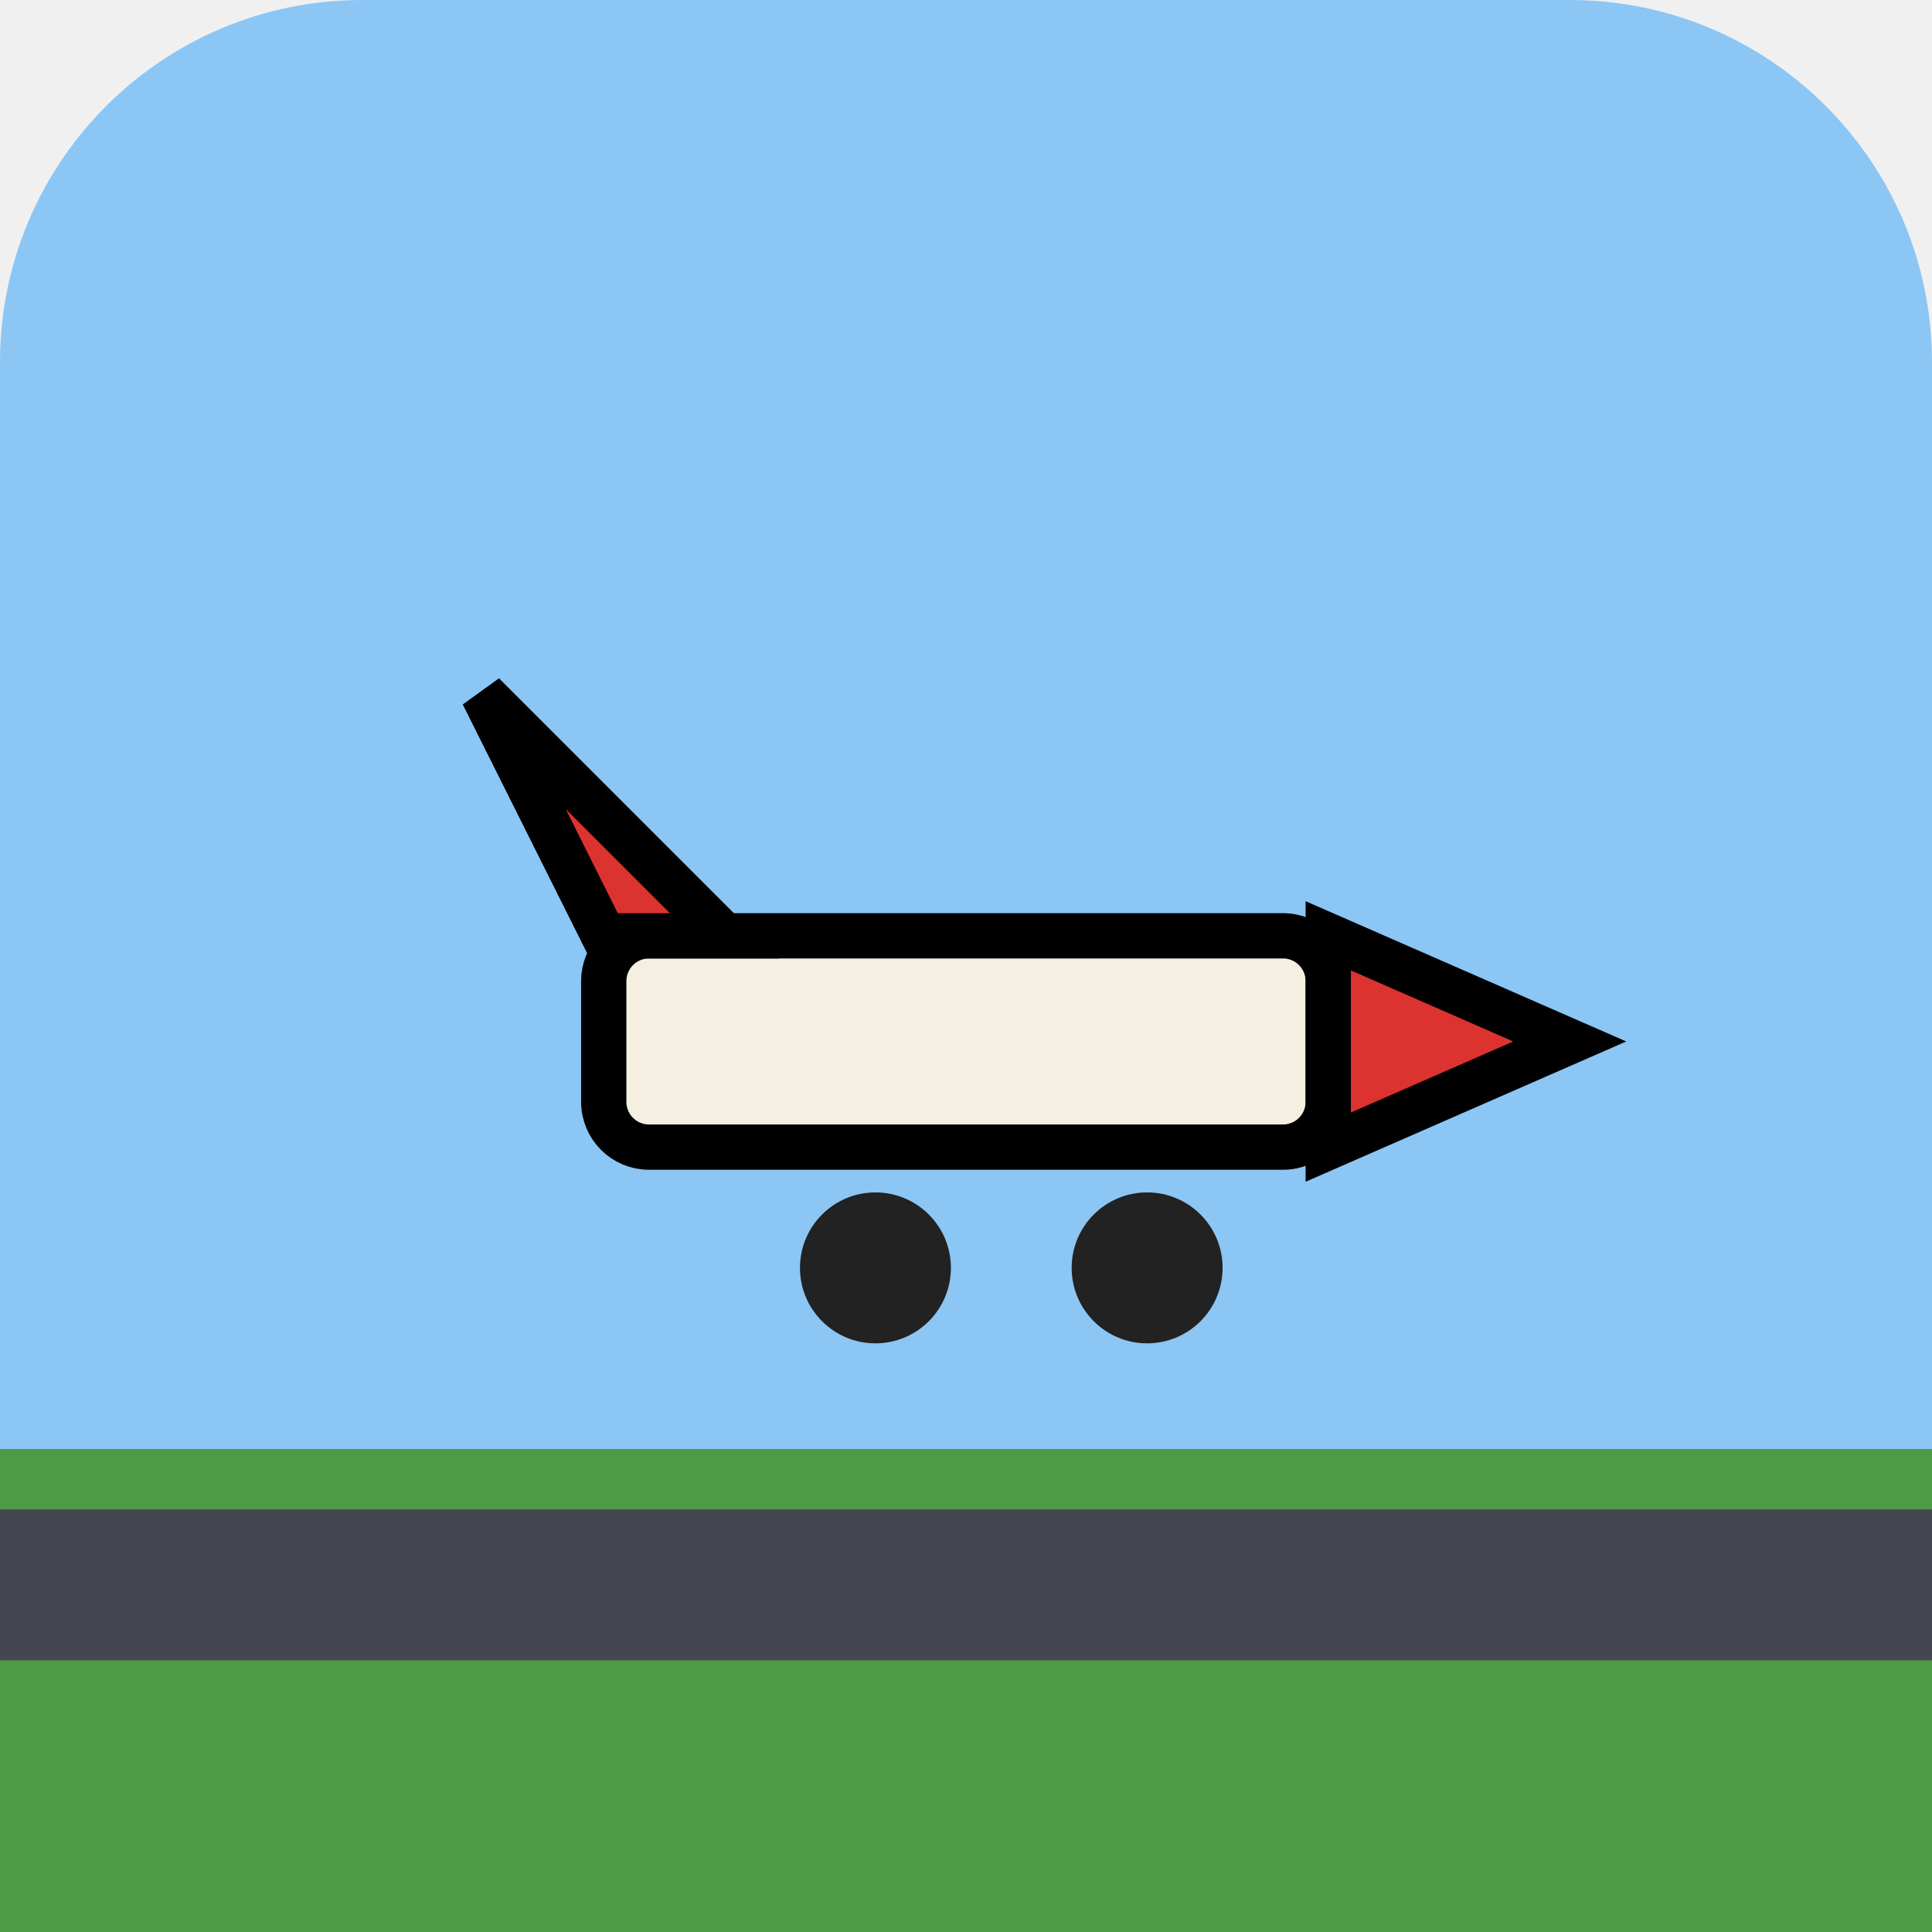
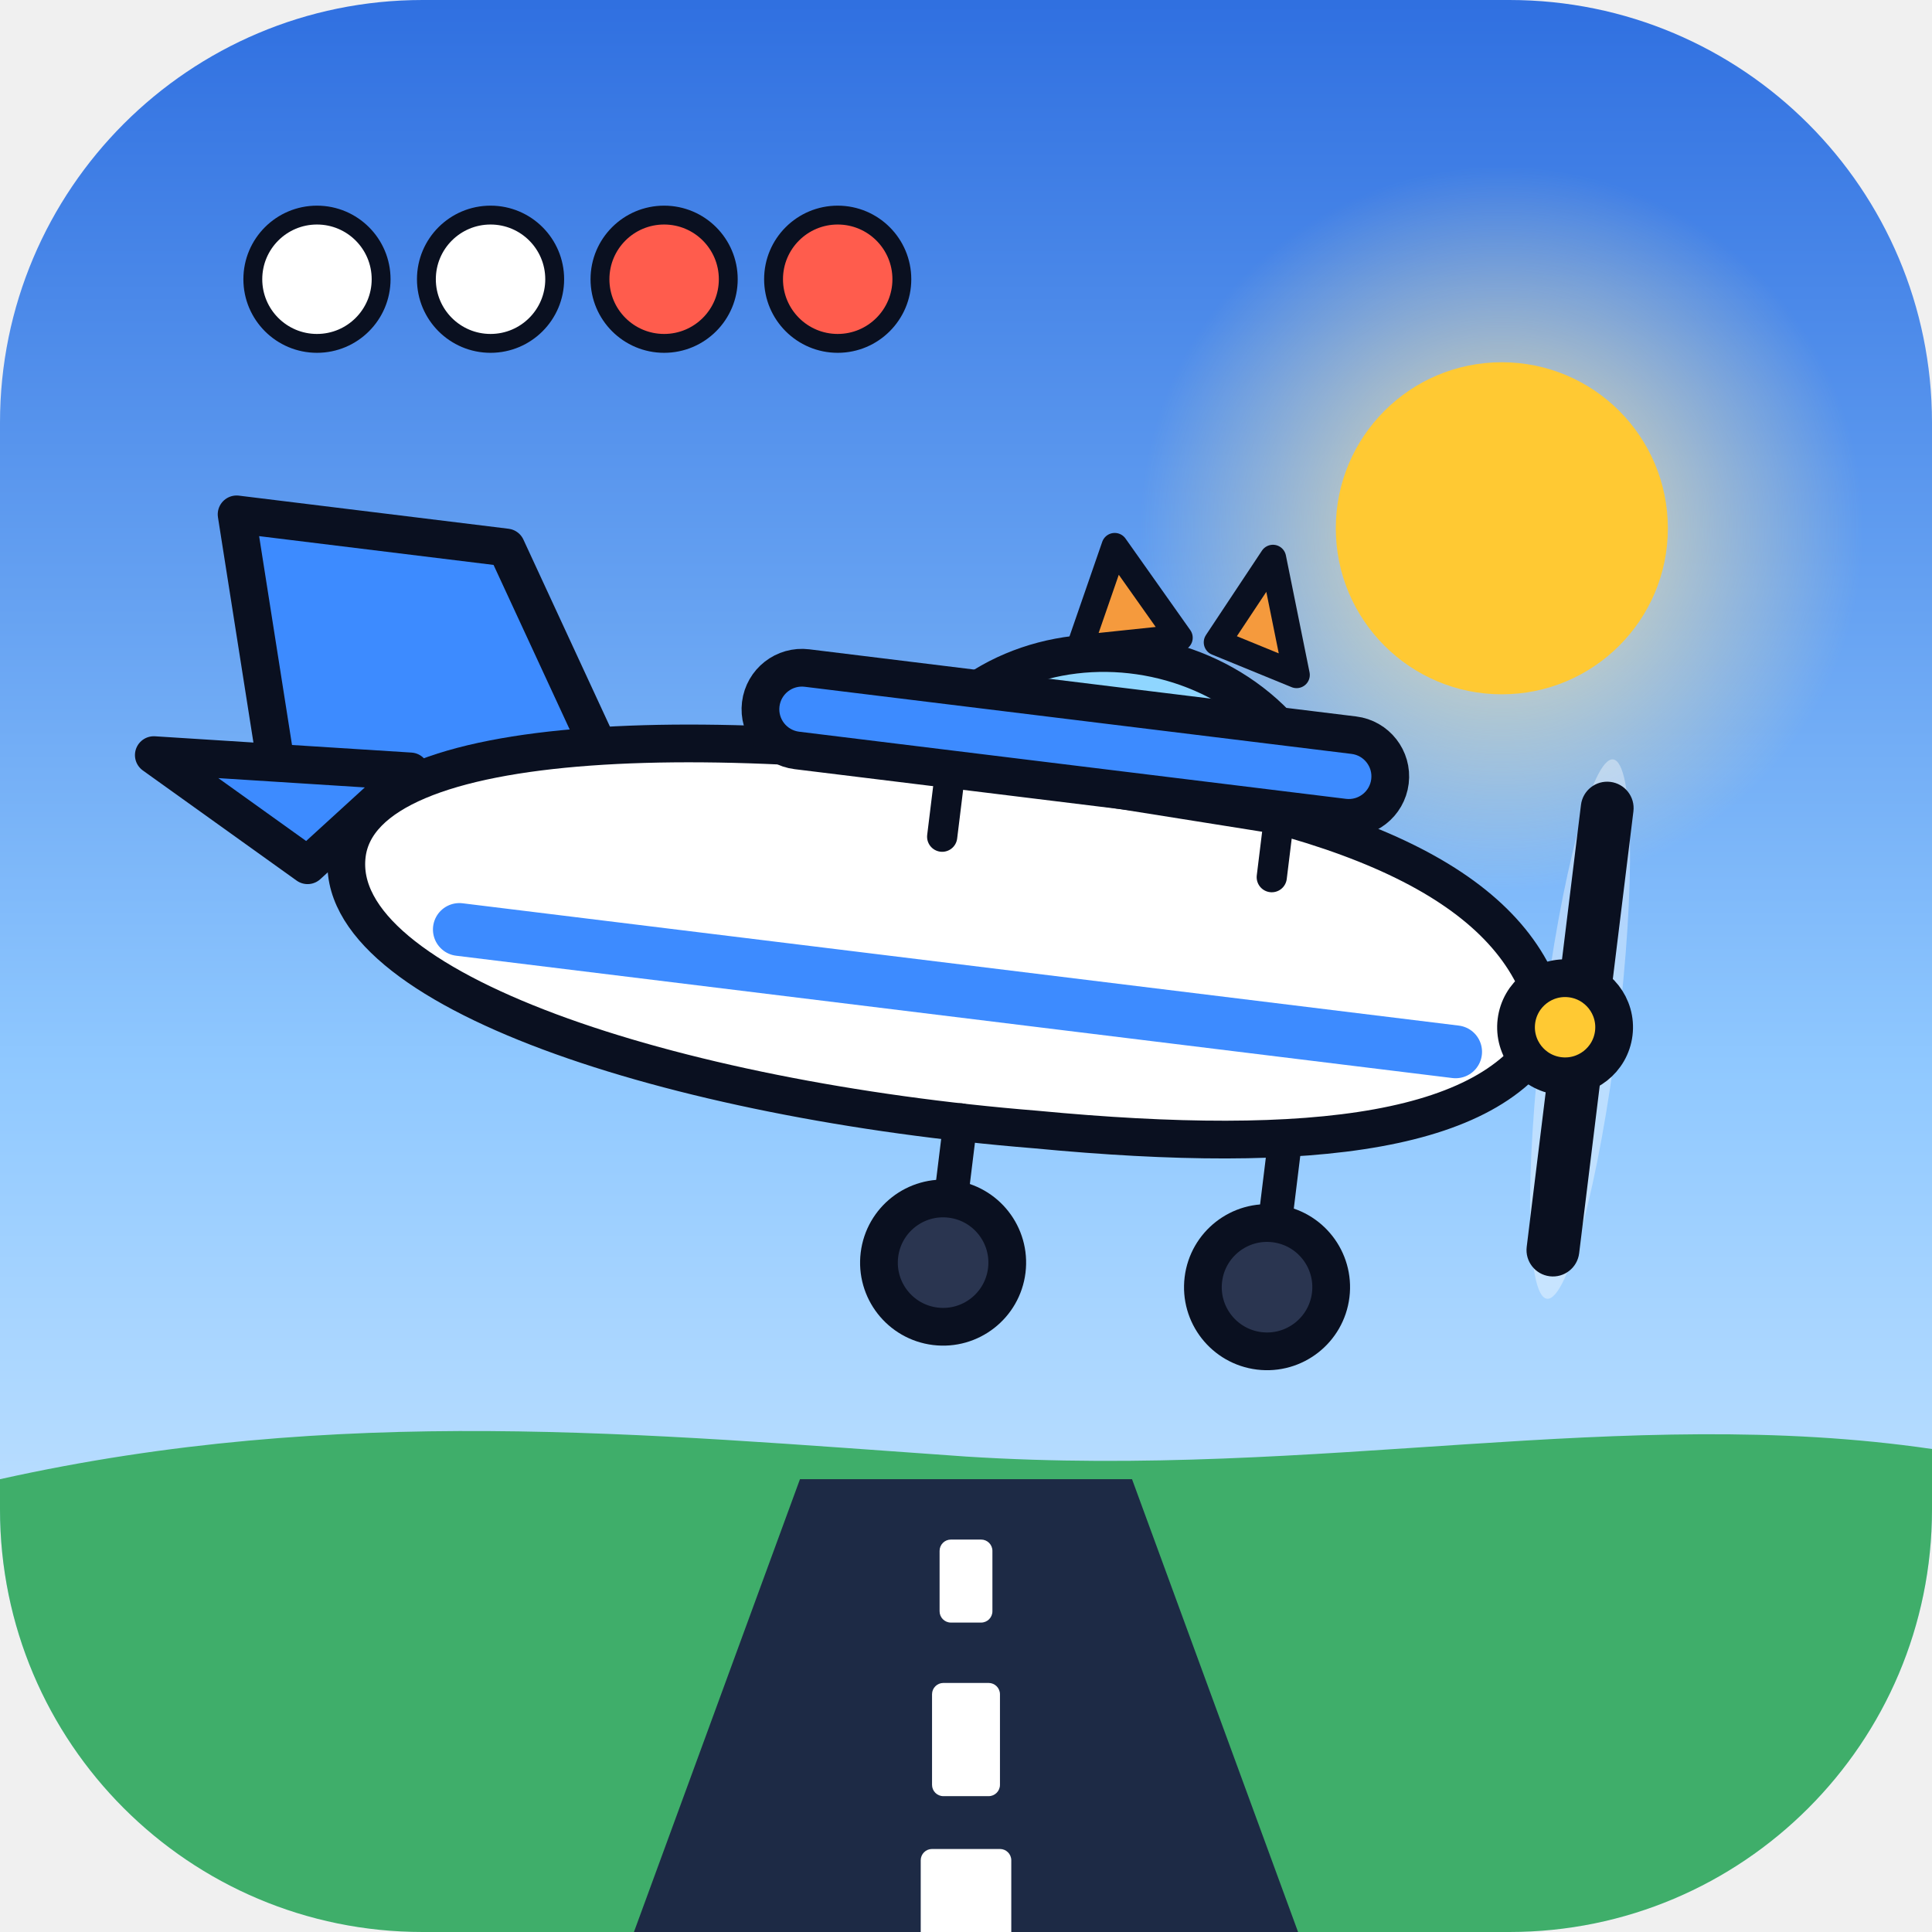
- <svg xmlns="http://www.w3.org/2000/svg" width="128" height="128">
-   <rect width="128" height="128" rx="24" fill="#8cc6f4" />
-   <rect y="96" width="128" height="32" fill="#4f9a45" />
-   <rect x="0" y="100" width="128" height="10" fill="#444650" />
-   <rect x="40" y="62" width="48" height="14" rx="3" fill="#f4efe0" stroke="#000" stroke-width="3" />
-   <path d="M88 62 L104 69 L88 76 Z" fill="#dc3330" stroke="#000" stroke-width="3" />
-   <path d="M40 62 L32 46 L48 62 Z" fill="#dc3330" stroke="#000" stroke-width="3" />
-   <circle cx="58" cy="84" r="5" fill="#222" />
-   <circle cx="76" cy="84" r="5" fill="#222" />
+ <svg xmlns="http://www.w3.org/2000/svg" viewBox="0 0 512 512" width="512" height="512">
+   <defs>
+     <linearGradient id="sky" x1="0" y1="0" x2="0" y2="1">
+       <stop offset="0" stop-color="#2f6fe0" />
+       <stop offset="0.55" stop-color="#8fc8ff" />
+       <stop offset="1" stop-color="#e3f3ff" />
+     </linearGradient>
+     <radialGradient id="glow" cx="0.5" cy="0.5" r="0.5">
+       <stop offset="0" stop-color="#ffe9a8" stop-opacity="0.9" />
+       <stop offset="1" stop-color="#ffe9a8" stop-opacity="0" />
+     </radialGradient>
+     <clipPath id="tile">
+       <rect width="512" height="512" rx="112" />
+     </clipPath>
+   </defs>
+   <g clip-path="url(#tile)">
+     <rect width="512" height="512" fill="url(#sky)" />
+     <circle cx="398" cy="140" r="96" fill="url(#glow)" />
+     <circle cx="398" cy="140" r="44" fill="#ffc933" />
+     <path d="M0 392 C90 372 170 380 256 386 C350 392 430 372 512 384 V512 H0Z" fill="#3fae6a" />
+     <path d="M168 512 L212 392 H300 L344 512Z" fill="#1d2a45" />
+     <g fill="#fff">
+       <rect x="249" y="408" width="14" height="22" rx="3" />
+       <rect x="247" y="446" width="18" height="30" rx="3" />
+       <rect x="244" y="490" width="24" height="40" rx="3" />
+     </g>
+     <g stroke="#0a1020" stroke-width="5">
+       <circle cx="84" cy="74" r="17" fill="#fff" />
+       <circle cx="130" cy="74" r="17" fill="#fff" />
+       <circle cx="176" cy="74" r="17" fill="#ff5c4d" />
+       <circle cx="222" cy="74" r="17" fill="#ff5c4d" />
+     </g>
+     <g transform="translate(250 252) rotate(7)" stroke="#0a1020" stroke-width="10" stroke-linejoin="round" stroke-linecap="round">
+       <path d="M-176 -8 L-200 -92 L-128 -92 L-92 -34Z" fill="#3d8bff" />
+       <path d="M-170 -2 L-214 -26 L-146 -30Z" fill="#3d8bff" />
+       <path d="M-160 -6 C-160 -40 -66 -54 40 -50 C112 -48 152 -32 162 0 C152 30 104 42 30 44 C-66 48 -160 30 -160 -6Z" fill="#fff" />
+       <path d="M-128 10 H138" stroke="#3d8bff" stroke-width="14" fill="none" />
+       <path d="M-14 -50 C6 -96 78 -96 98 -46Z" fill="#8fd6ff" />
+       <path d="M26 -84 L32 -112 L52 -90Z" fill="#f59a3d" stroke-width="7" />
+       <path d="M62 -90 L74 -114 L84 -84Z" fill="#f59a3d" stroke-width="7" />
+       <rect x="-56" y="-70" width="168" height="22" rx="11" fill="#3d8bff" />
+       <path d="M-4 -48 L-4 -30 M84 -48 L84 -30" fill="none" stroke-width="8" />
+       <path d="M10 44 V70 M96 40 V66" fill="none" stroke-width="9" />
+       <circle cx="10" cy="82" r="17" fill="#2a3550" />
+       <circle cx="96" cy="78" r="17" fill="#2a3550" />
+       <ellipse cx="170" cy="0" rx="10" ry="72" fill="#fff" fill-opacity="0.38" stroke="none" />
+       <rect x="163" y="-66" width="14" height="132" rx="7" fill="#0a1020" stroke="none" />
+       <circle cx="166" cy="0" r="13" fill="#ffc933" />
+     </g>
+   </g>
</svg>
